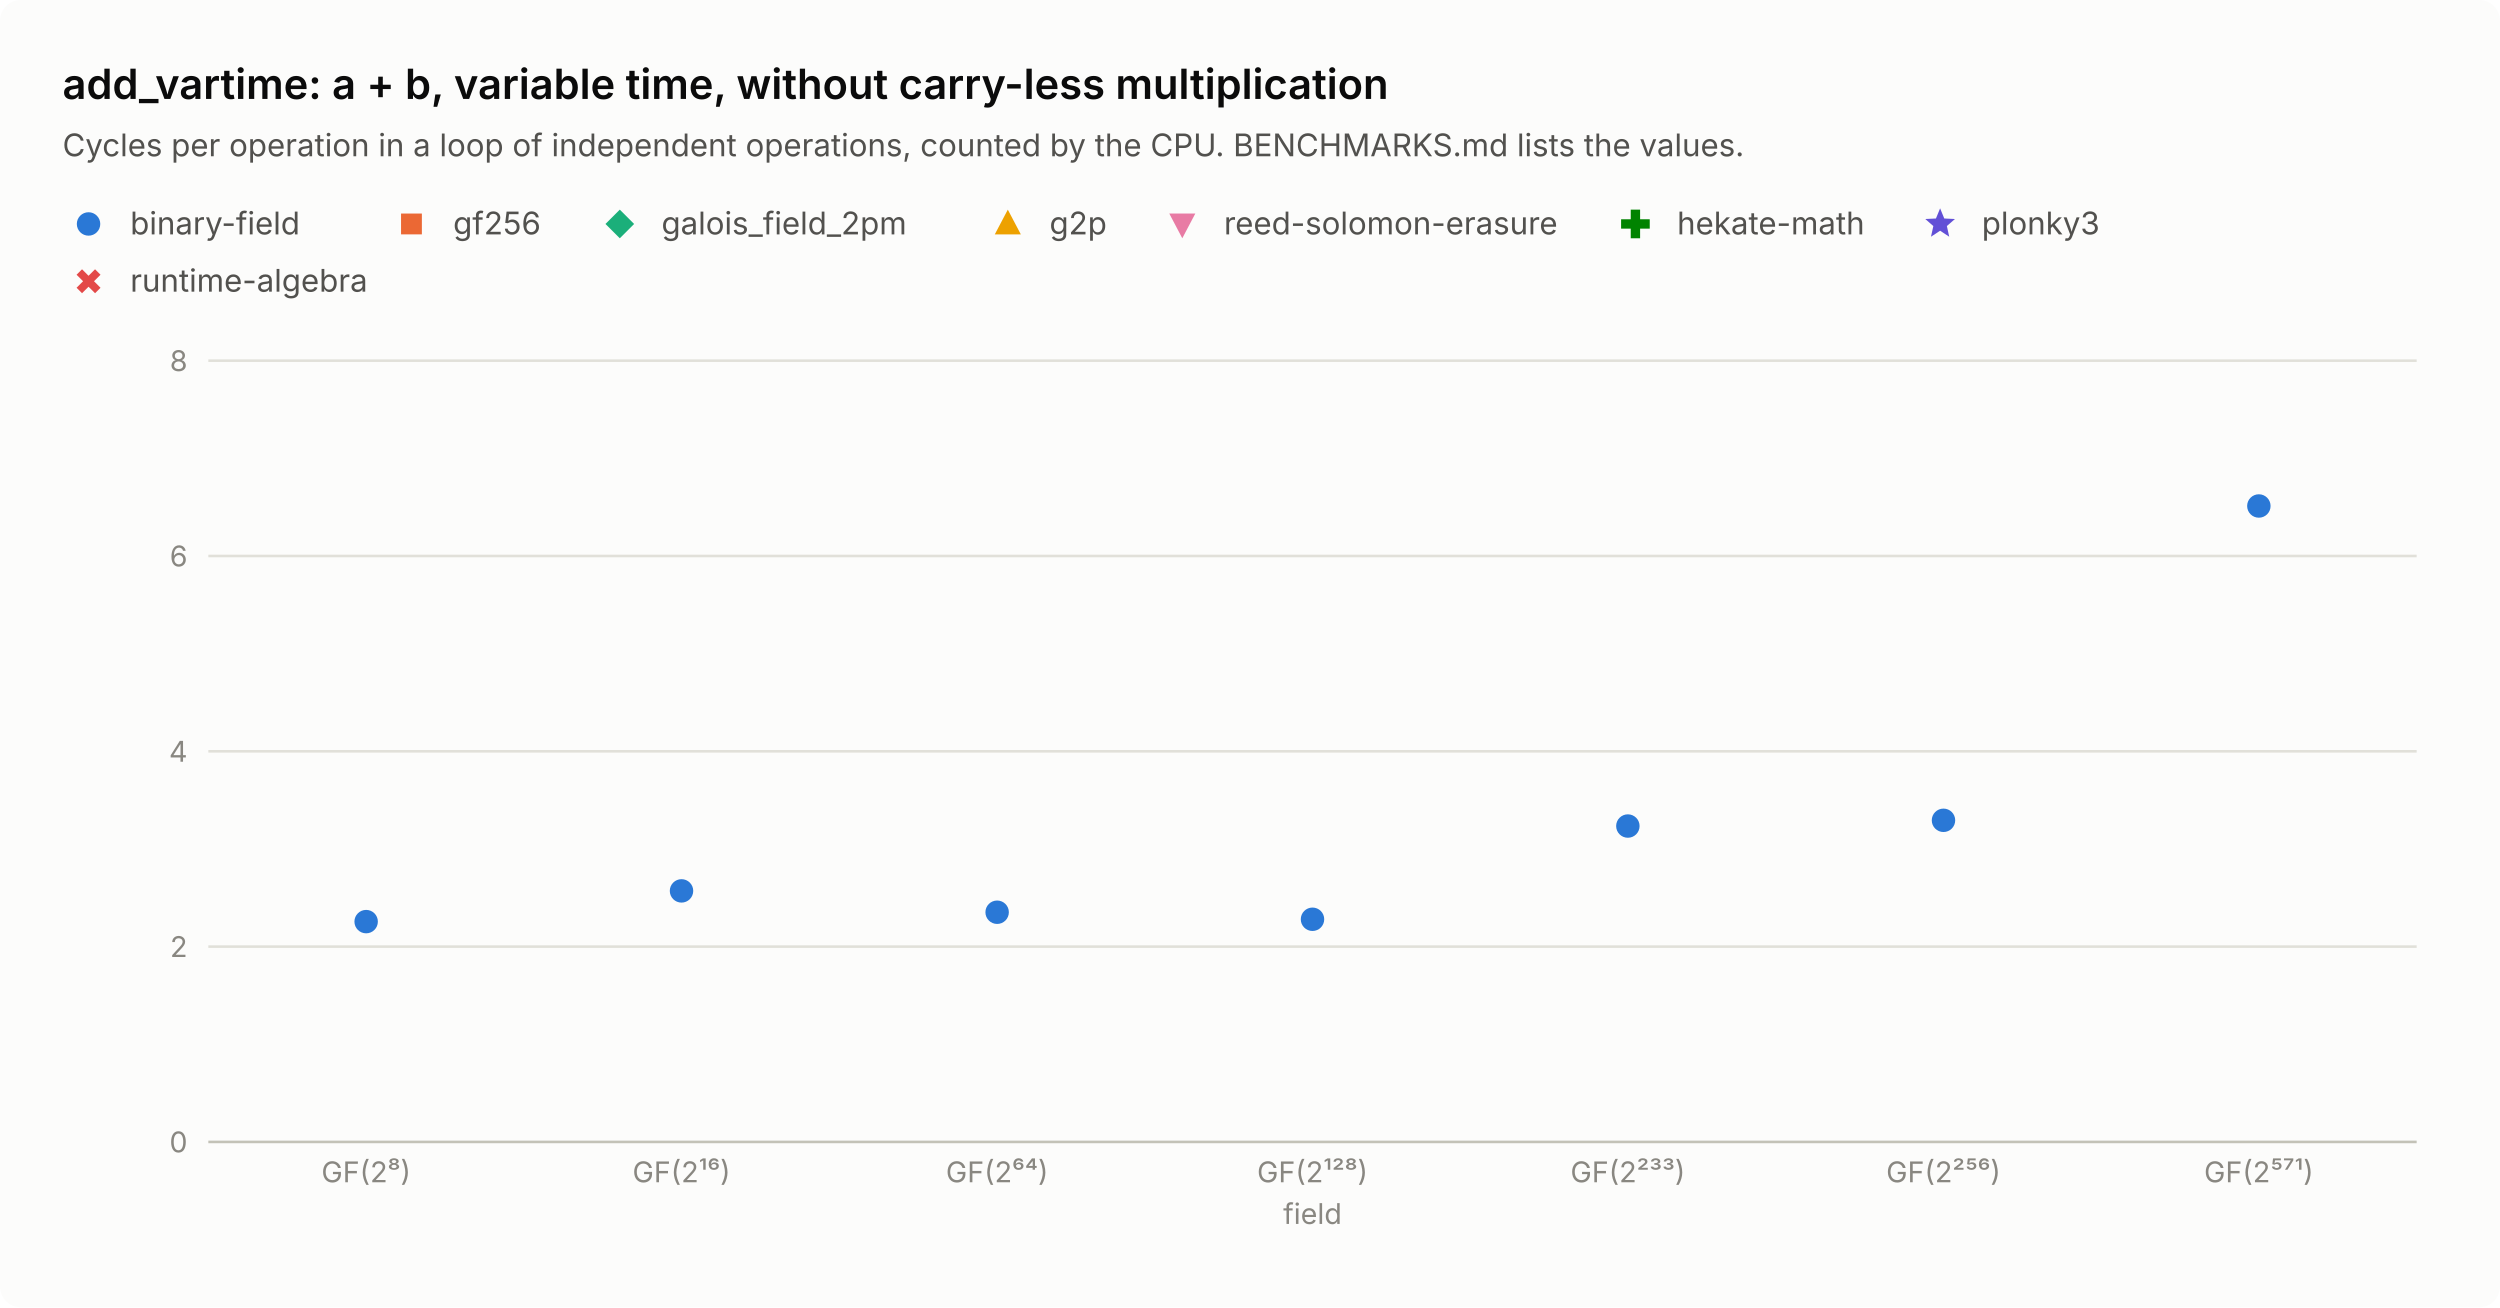
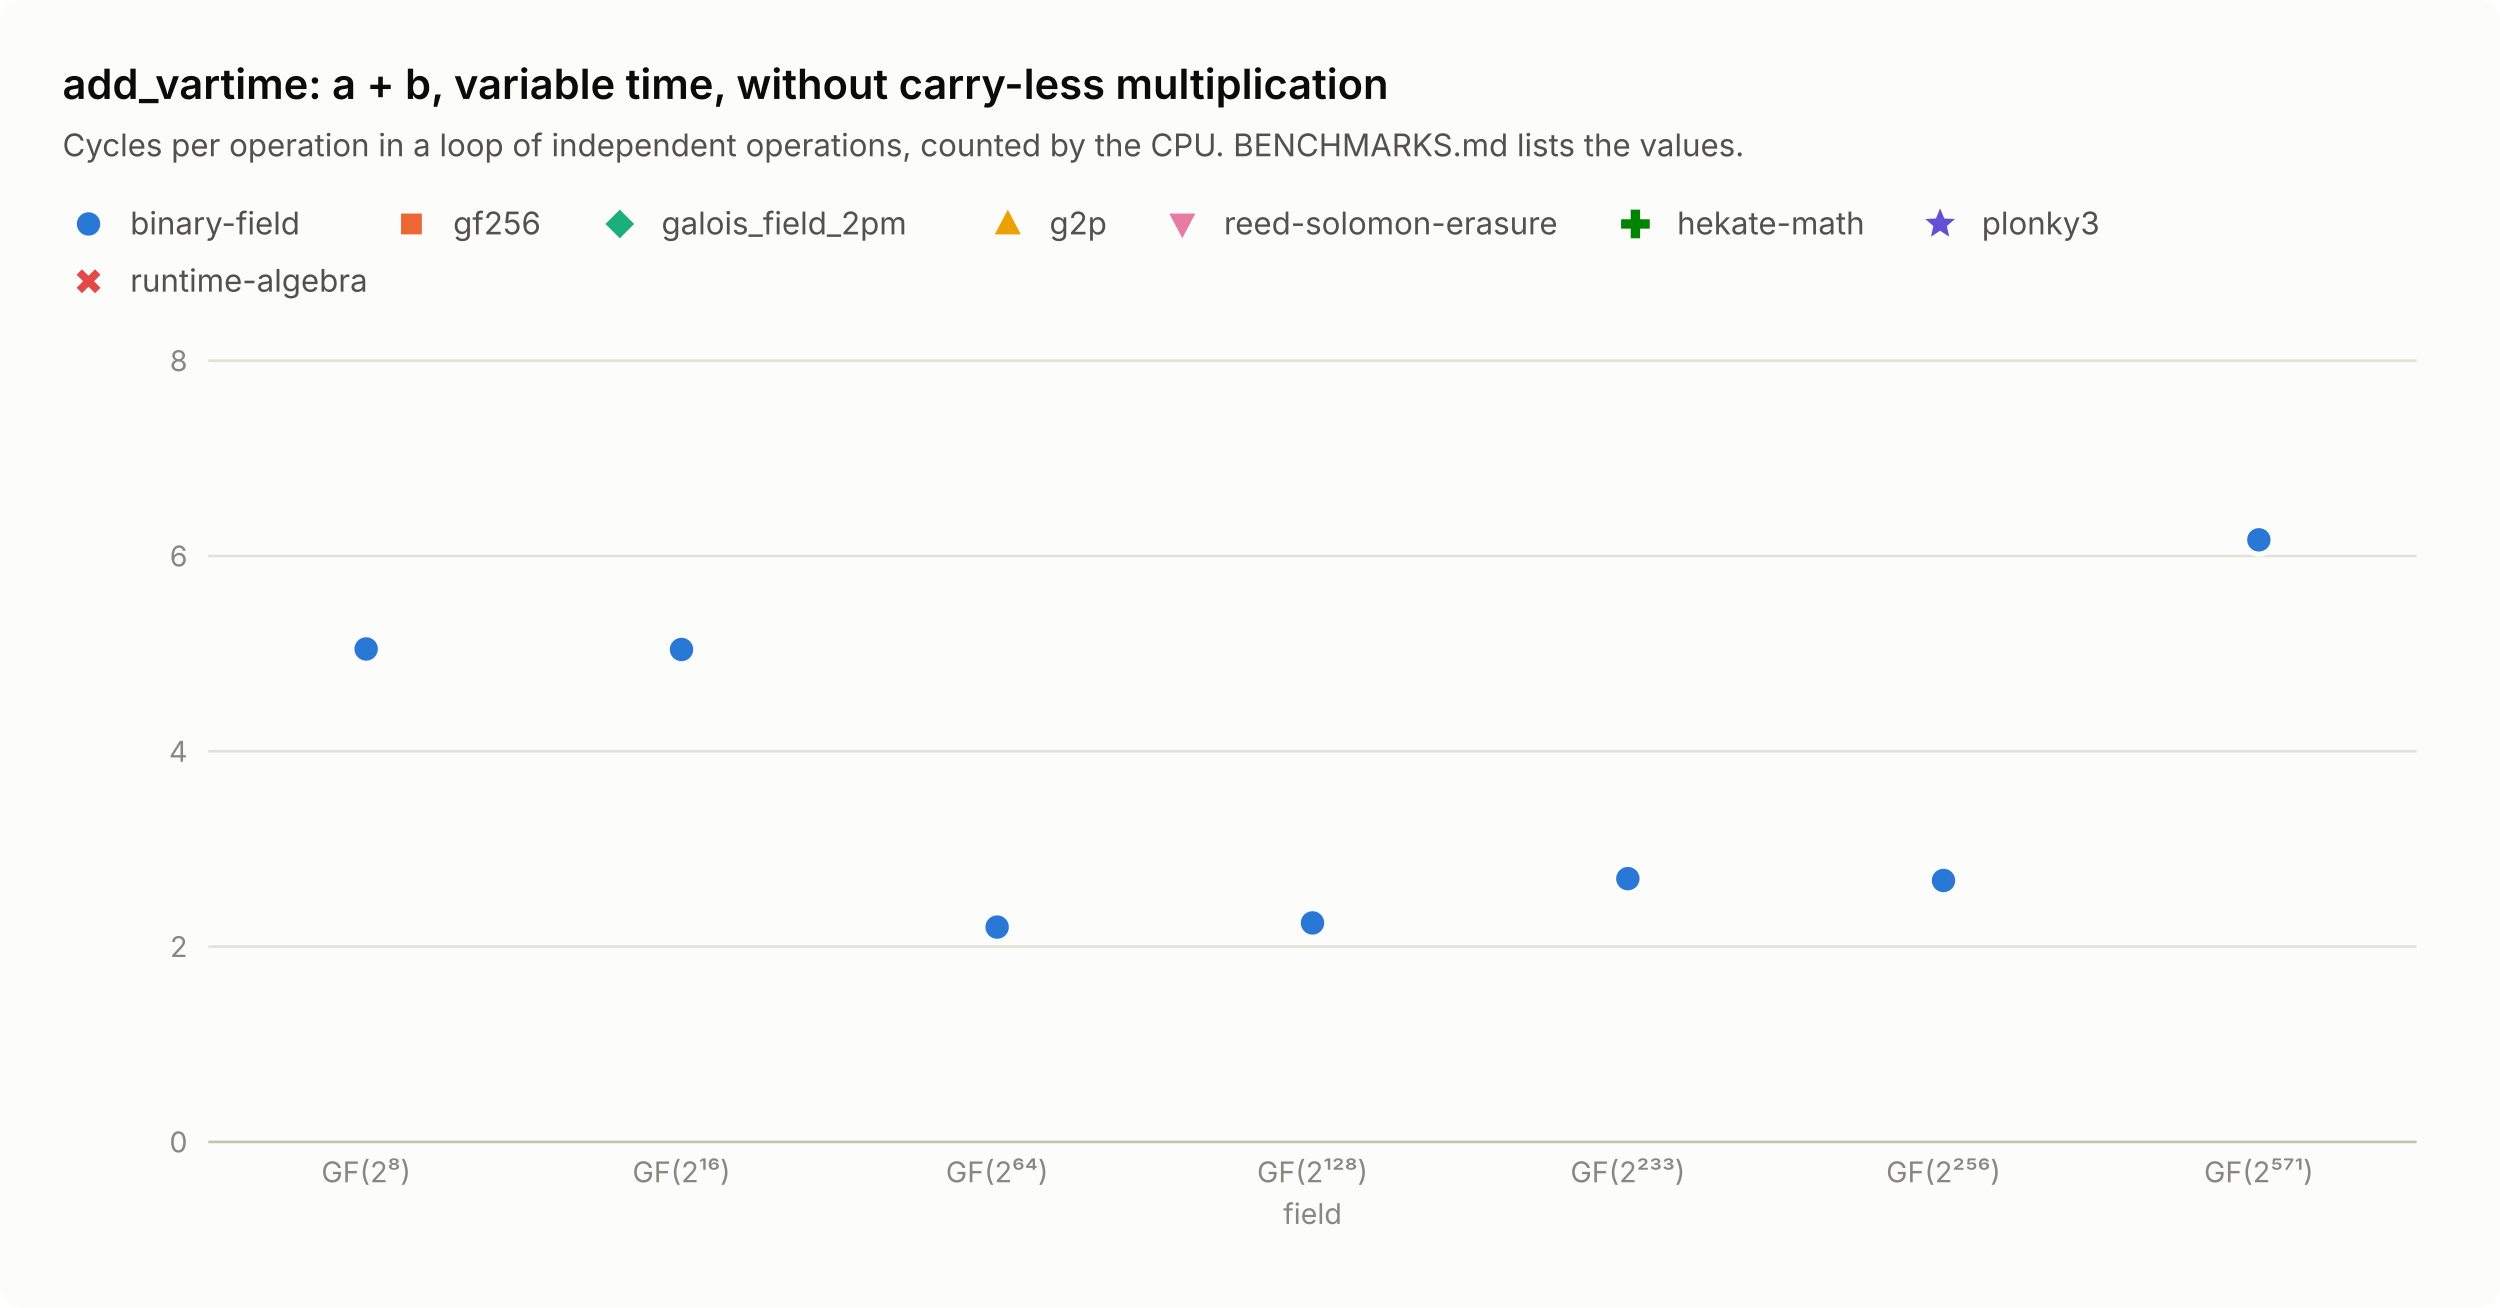
<svg xmlns="http://www.w3.org/2000/svg" width="960" height="502" viewBox="0 0 960 502" role="img" aria-labelledby="title description">
  <style>.grid,.axis{stroke-width:1}.title{font:600 16px system-ui, -apple-system, "Segoe UI", sans-serif}.subtitle,.legend{font:12px system-ui, -apple-system, "Segoe UI", sans-serif}.tick{font:11px system-ui, -apple-system, "Segoe UI", sans-serif;font-variant-numeric:tabular-nums}.line{fill:none;stroke-width:2;stroke-linejoin:round;stroke-linecap:round}.marker{stroke-width:4;paint-order:stroke}.surface{fill:#fcfcfb}.grid{stroke:#e1e0d9}.axis{stroke:#c3c2b7}.title{fill:#0b0b0b}.subtitle,.legend{fill:#52514e}.tick{fill:#898781}.marker{stroke:#fcfcfb}.c0 .line{stroke:#2a78d6}.c0 .marker{fill:#2a78d6}.c1 .line{stroke:#eb6834}.c1 .marker{fill:#eb6834}.c2 .line{stroke:#1baf7a}.c2 .marker{fill:#1baf7a}.c3 .line{stroke:#eda100}.c3 .marker{fill:#eda100}.c4 .line{stroke:#e87ba4}.c4 .marker{fill:#e87ba4}.c5 .line{stroke:#008300}.c5 .marker{fill:#008300}.c6 .line{stroke:#6250d6}.c6 .marker{fill:#6250d6}.c7 .line{stroke:#e34948}.c7 .marker{fill:#e34948}@media (prefers-color-scheme: dark){.surface{fill:#1a1a19}.grid{stroke:#2c2c2a}.axis{stroke:#383835}.title{fill:#f0efec}.subtitle,.legend{fill:#c3c2b7}.tick{fill:#898781}.marker{stroke:#1a1a19}.c0 .line{stroke:#3987e5}.c0 .marker{fill:#3987e5}.c1 .line{stroke:#d95926}.c1 .marker{fill:#d95926}.c2 .line{stroke:#199e70}.c2 .marker{fill:#199e70}.c3 .line{stroke:#c98500}.c3 .marker{fill:#c98500}.c4 .line{stroke:#d55181}.c4 .marker{fill:#d55181}.c5 .line{stroke:#008300}.c5 .marker{fill:#008300}.c6 .line{stroke:#9085e9}.c6 .marker{fill:#9085e9}.c7 .line{stroke:#e66767}.c7 .marker{fill:#e66767}}</style>
  <rect class="surface" width="960" height="502" rx="8" />
  <text class="title" x="24" y="38">add_vartime: a + b, variable time, without carry-less multiplication</text>
  <text class="subtitle" x="24" y="60">Cycles per operation in a loop of independent operations, counted by the CPU. BENCHMARKS.md lists the values.</text>
  <g class="c0">
    <path class="marker" transform="translate(34,86)" d="M0,-4.5A4.5,4.5 0 1 1 0,4.5A4.5,4.5 0 1 1 0,-4.5Z" />
  </g>
  <text class="legend" x="50" y="90">binary-field</text>
  <g class="c1">
    <path class="marker" transform="translate(158,86)" d="M-4,-4H4V4H-4Z" />
  </g>
  <text class="legend" x="174" y="90">gf256</text>
  <g class="c2">
    <path class="marker" transform="translate(238,86)" d="M0,-5.5L5.5,0L0,5.5L-5.5,0Z" />
  </g>
  <text class="legend" x="254" y="90">galois_field_2pm</text>
  <g class="c3">
    <path class="marker" transform="translate(387,86)" d="M0,-5.5L5,4H-5Z" />
  </g>
  <text class="legend" x="403" y="90">g2p</text>
  <g class="c4">
    <path class="marker" transform="translate(454,86)" d="M0,5.5L5,-4H-5Z" />
  </g>
  <text class="legend" x="470" y="90">reed-solomon-erasure</text>
  <g class="c5">
    <path class="marker" transform="translate(628,86)" d="M-1.8,-5.5H1.8V-1.8H5.5V1.8H1.8V5.5H-1.8V1.8H-5.5V-1.8H-1.8Z" />
  </g>
  <text class="legend" x="644" y="90">hekate-math</text>
  <g class="c6">
    <path class="marker" transform="translate(745,86)" d="M0,-6L1.6,-2.1L5.7,-1.9L2.6,0.8L3.5,4.9L0,2.6L-3.5,4.9L-2.6,0.8L-5.7,-1.9L-1.6,-2.1Z" />
  </g>
  <text class="legend" x="761" y="90">plonky3</text>
  <g class="c7">
    <path class="marker" transform="translate(34,108)" d="M-4.6,-2.5L-2.5,-4.6L0,-2.1L2.5,-4.6L4.6,-2.5L2.1,0L4.6,2.5L2.5,4.6L0,2.1L-2.5,4.6L-4.6,2.5L-2.1,0Z" />
  </g>
  <text class="legend" x="50" y="112">runtime-algebra</text>
  <text class="tick" x="72" y="442.5" text-anchor="end">0</text>
  <path class="grid" d="M80,363.5H928" />
  <text class="tick" x="72" y="367.5" text-anchor="end">2</text>
  <path class="grid" d="M80,288.5H928" />
  <text class="tick" x="72" y="292.5" text-anchor="end">4</text>
  <path class="grid" d="M80,213.5H928" />
  <text class="tick" x="72" y="217.5" text-anchor="end">6</text>
  <path class="grid" d="M80,138.5H928" />
  <text class="tick" x="72" y="142.5" text-anchor="end">8</text>
  <path class="axis" d="M80,438.5H928" />
  <text class="tick" x="140.6" y="454" text-anchor="middle">GF(2⁸)</text>
  <text class="tick" x="261.7" y="454" text-anchor="middle">GF(2¹⁶)</text>
  <text class="tick" x="382.9" y="454" text-anchor="middle">GF(2⁶⁴)</text>
  <text class="tick" x="504.0" y="454" text-anchor="middle">GF(2¹²⁸)</text>
  <text class="tick" x="625.1" y="454" text-anchor="middle">GF(2²³³)</text>
  <text class="tick" x="746.3" y="454" text-anchor="middle">GF(2²⁵⁶)</text>
  <text class="tick" x="867.4" y="454" text-anchor="middle">GF(2⁵⁷¹)</text>
  <text class="tick" x="504.0" y="470" text-anchor="middle">field</text>
  <g class="c0">
-     <path class="marker" transform="translate(140.6,353.9)" d="M0,-4.5A4.5,4.5 0 1 1 0,4.5A4.5,4.5 0 1 1 0,-4.5Z" />
-     <path class="marker" transform="translate(261.7,342.1)" d="M0,-4.5A4.5,4.5 0 1 1 0,4.5A4.5,4.5 0 1 1 0,-4.5Z" />
-     <path class="marker" transform="translate(382.9,350.3)" d="M0,-4.5A4.5,4.5 0 1 1 0,4.5A4.5,4.5 0 1 1 0,-4.5Z" />
-     <path class="marker" transform="translate(504.0,353.0)" d="M0,-4.5A4.5,4.5 0 1 1 0,4.5A4.5,4.5 0 1 1 0,-4.5Z" />
-     <path class="marker" transform="translate(625.1,317.2)" d="M0,-4.5A4.5,4.5 0 1 1 0,4.5A4.5,4.5 0 1 1 0,-4.5Z" />
-     <path class="marker" transform="translate(746.3,315.0)" d="M0,-4.5A4.5,4.5 0 1 1 0,4.5A4.5,4.5 0 1 1 0,-4.5Z" />
-     <path class="marker" transform="translate(867.4,194.3)" d="M0,-4.5A4.5,4.5 0 1 1 0,4.5A4.5,4.5 0 1 1 0,-4.5Z" />
+     <path class="marker" transform="translate(140.6,249.2)" d="M0,-4.5A4.5,4.5 0 1 1 0,4.5A4.5,4.5 0 1 1 0,-4.5Z" />
+     <path class="marker" transform="translate(261.7,249.4)" d="M0,-4.5A4.5,4.5 0 1 1 0,4.5A4.5,4.5 0 1 1 0,-4.5Z" />
+     <path class="marker" transform="translate(382.9,356.0)" d="M0,-4.5A4.5,4.5 0 1 1 0,4.5A4.5,4.5 0 1 1 0,-4.5Z" />
+     <path class="marker" transform="translate(504.0,354.4)" d="M0,-4.5A4.5,4.5 0 1 1 0,4.5A4.5,4.5 0 1 1 0,-4.5Z" />
+     <path class="marker" transform="translate(625.1,337.4)" d="M0,-4.5A4.5,4.5 0 1 1 0,4.5A4.5,4.5 0 1 1 0,-4.5Z" />
+     <path class="marker" transform="translate(746.3,338.1)" d="M0,-4.5A4.5,4.5 0 1 1 0,4.5A4.5,4.5 0 1 1 0,-4.5Z" />
+     <path class="marker" transform="translate(867.4,207.3)" d="M0,-4.5A4.5,4.5 0 1 1 0,4.5A4.5,4.5 0 1 1 0,-4.5Z" />
  </g>
  <g class="c1">
</g>
  <g class="c2">
</g>
  <g class="c3">
</g>
  <g class="c4">
</g>
  <g class="c5">
</g>
  <g class="c6">
</g>
  <g class="c7">
</g>
</svg>
